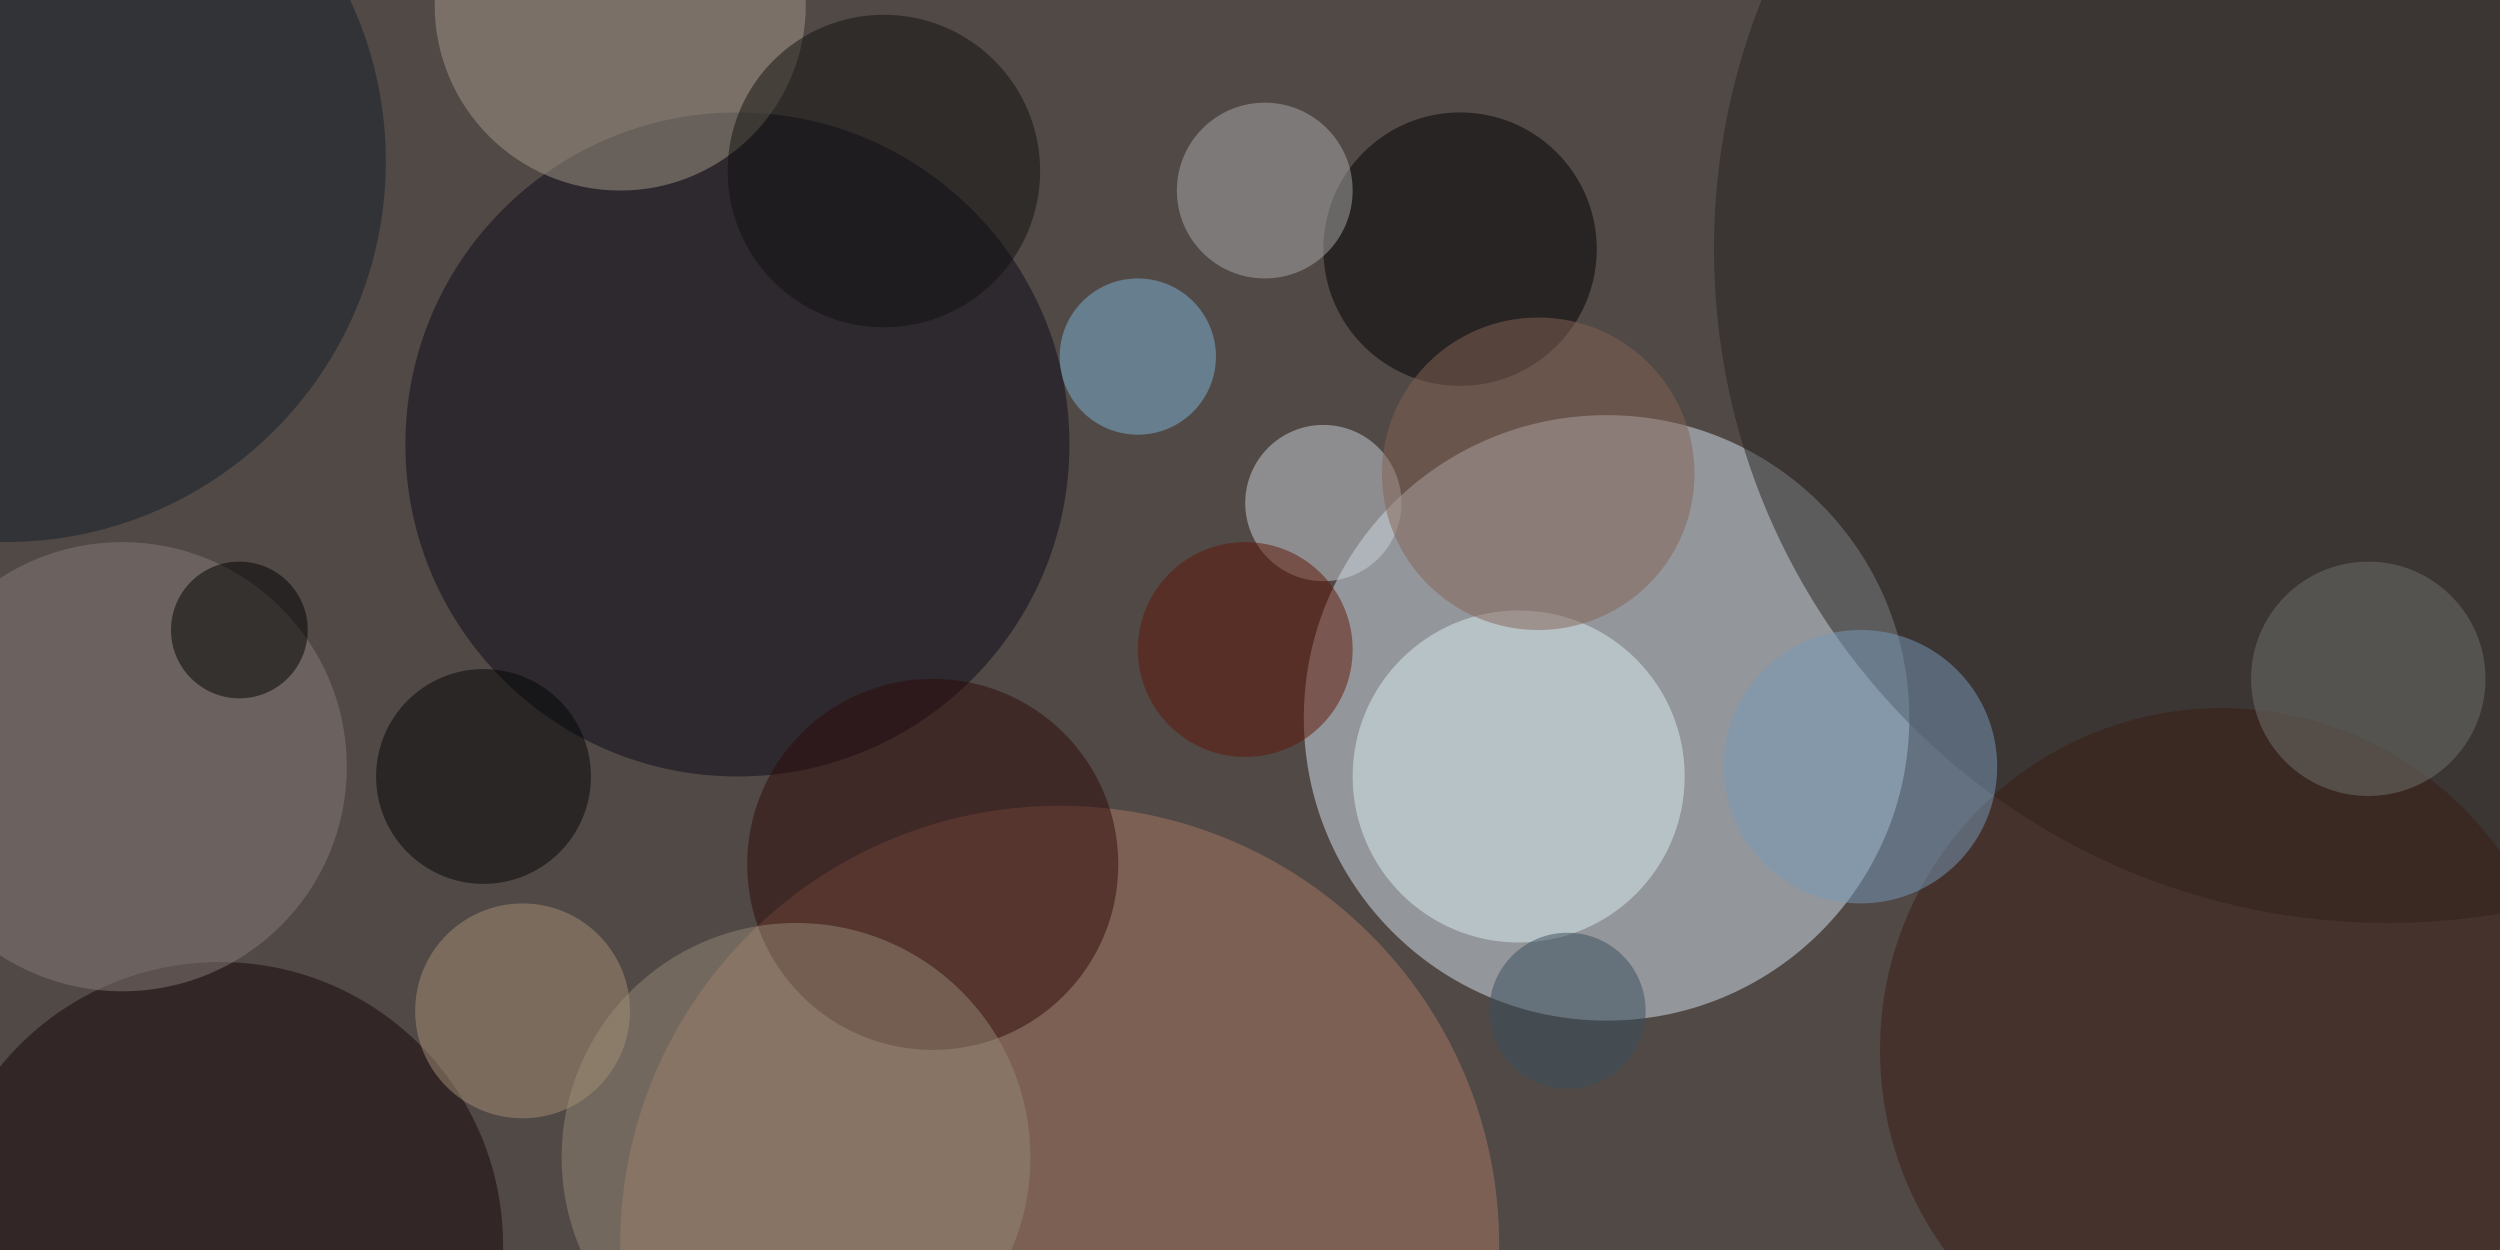
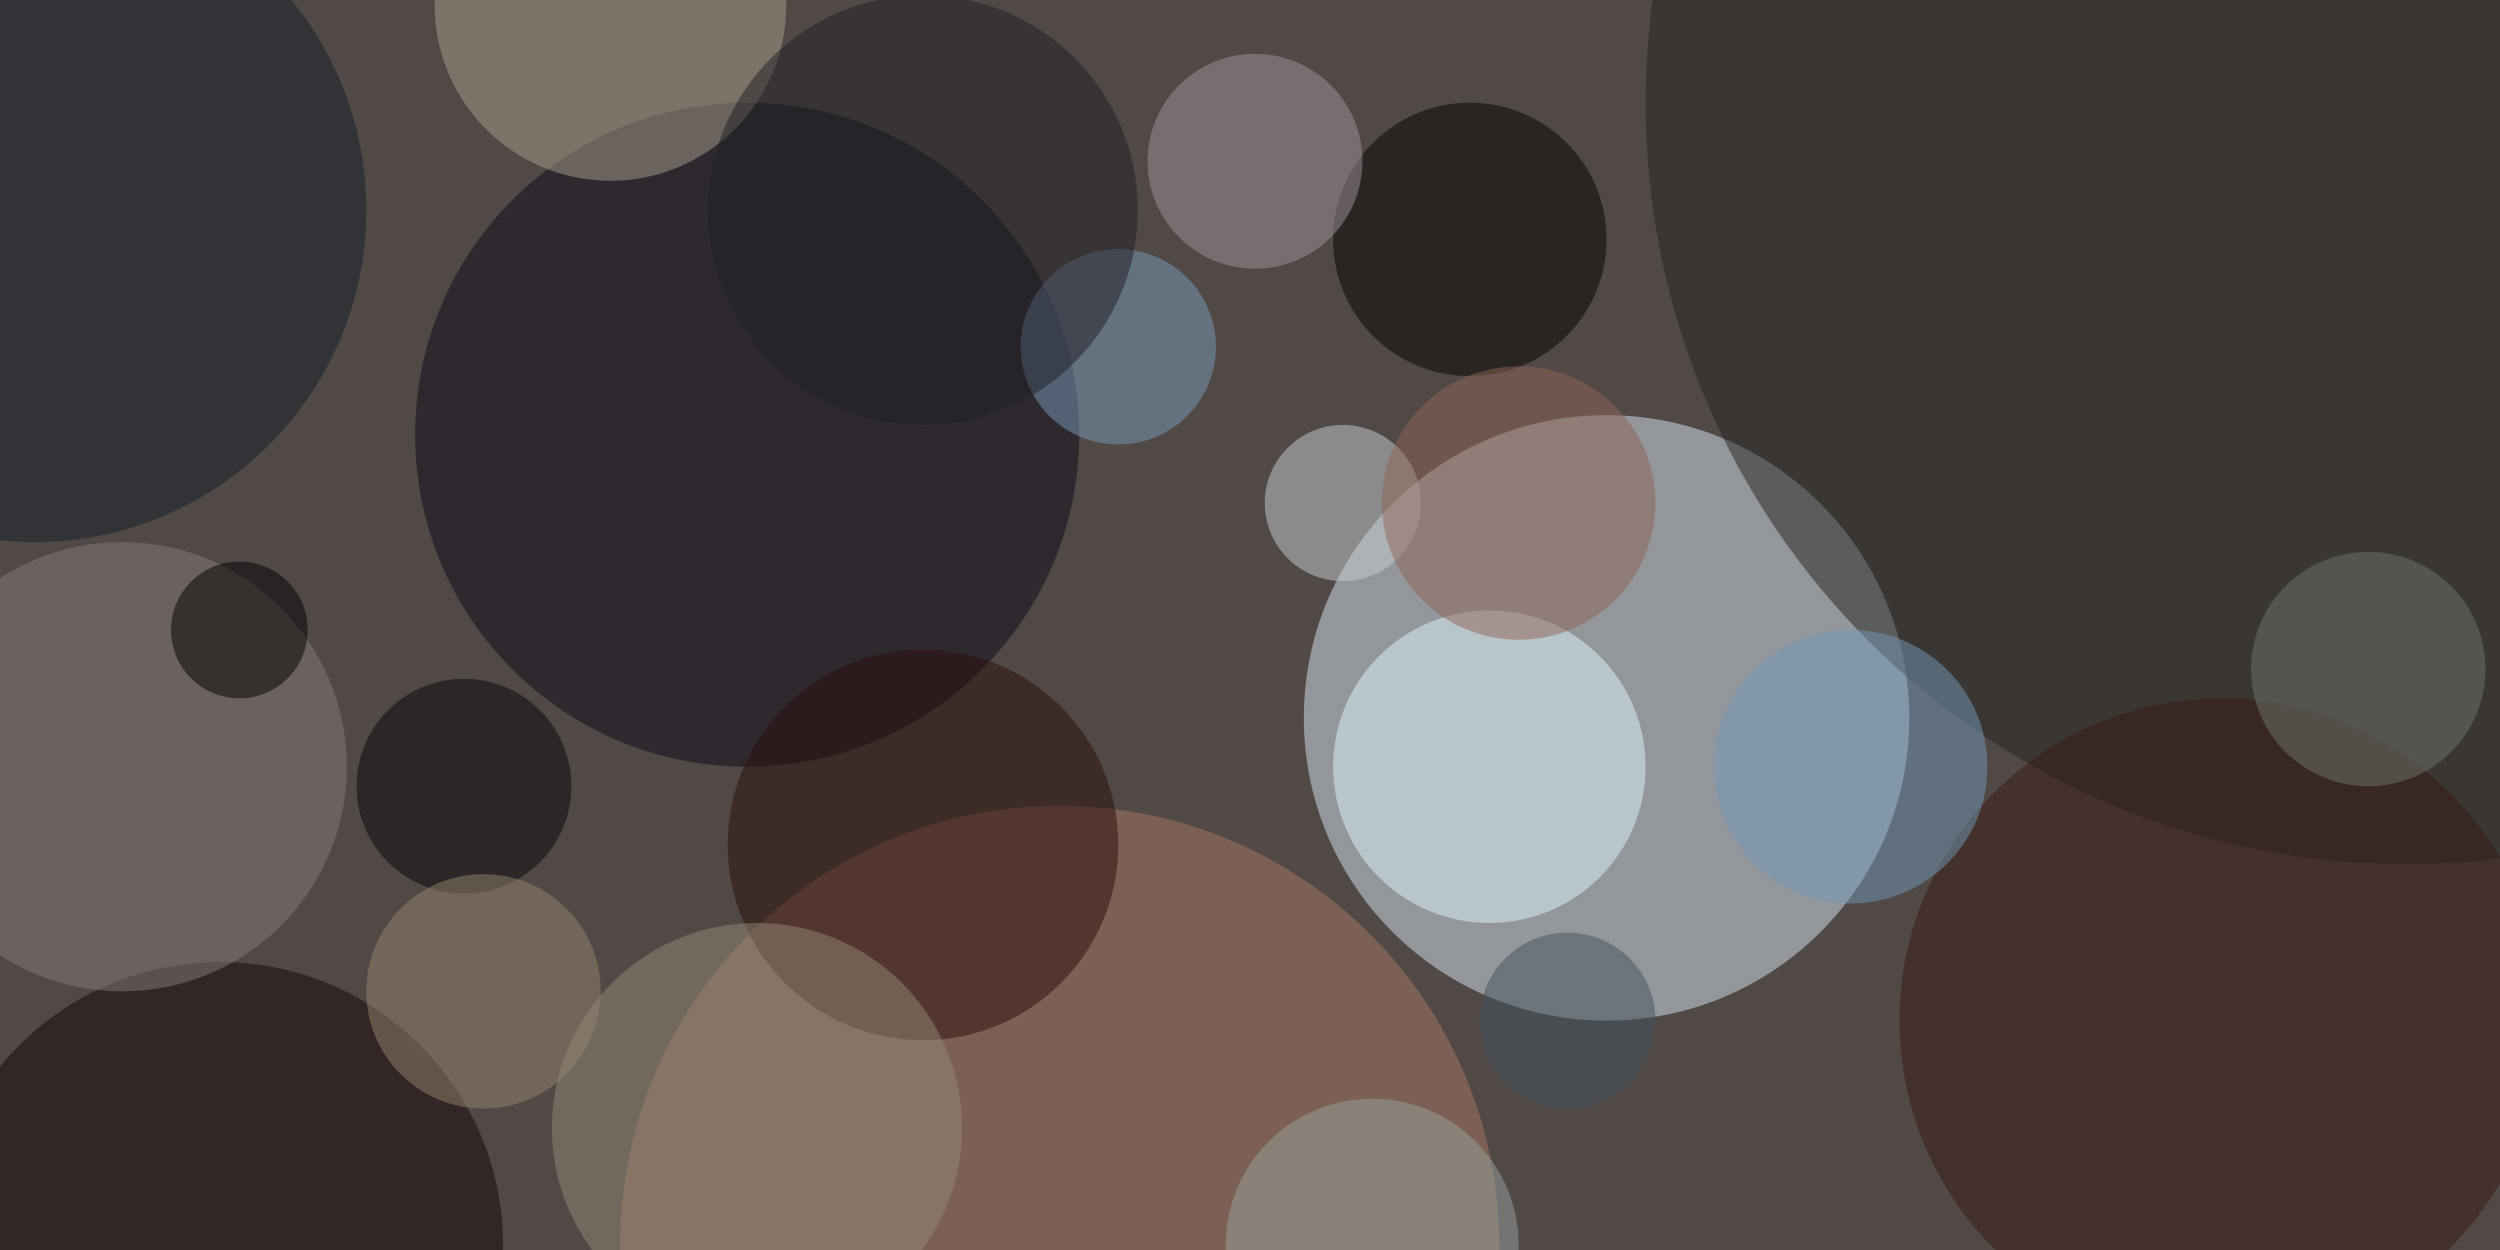
<svg xmlns="http://www.w3.org/2000/svg" viewBox="0 0 400 200">
  <path fill="#514946" d="M0 0h400v200H0z" />
  <g transform="translate(.8 .8) scale(1.5625)" fill-opacity=".5">
    <ellipse fill="#d6e5ef" cx="164" cy="73" rx="31" ry="31" />
-     <ellipse fill="#0b0b16" cx="75" cy="45" rx="34" ry="34" />
+     <ellipse fill="#0a0b16" cx="76" cy="44" rx="34" ry="34" />
    <ellipse fill="#a97963" cx="108" cy="127" rx="45" ry="45" />
-     <ellipse fill="#262320" cx="244" cy="25" rx="69" ry="69" />
-     <ellipse fill="#ddeef2" cx="155" cy="79" rx="17" ry="17" />
-     <ellipse fill="#2e0b09" cx="95" cy="88" rx="19" ry="19" />
+     <ellipse fill="#242420" cx="246" cy="10" rx="78" ry="78" />
+     <ellipse fill="#dff4fa" cx="152" cy="78" rx="16" ry="16" />
+     <ellipse fill="#2a0e0b" cx="94" cy="86" rx="20" ry="20" />
+     <ellipse fill="#391b11" cx="227" cy="104" rx="33" ry="33" />
    <ellipse fill="#140707" cx="22" cy="127" rx="29" ry="29" />
-     <ellipse fill="#3b1c13" cx="227" cy="107" rx="35" ry="35" />
-     <ellipse fill="#789abb" cx="190" cy="78" rx="14" ry="14" />
    <ellipse fill="#867d79" cx="12" cy="78" rx="23" ry="23" />
-     <ellipse fill="#151e29" cy="16" rx="39" ry="39" />
-     <ellipse fill="#000100" cx="149" cy="25" rx="14" ry="14" />
-     <ellipse fill="#a59888" cx="63" rx="19" ry="19" />
-     <ellipse fill="#cbd2d9" cx="135" cy="51" rx="8" ry="8" />
-     <ellipse fill="#856255" cx="157" cy="48" rx="16" ry="16" />
-     <ellipse fill="#a8abaa" cx="129" cy="19" rx="9" ry="9" />
-     <ellipse fill="#948876" cx="81" cy="118" rx="24" ry="24" />
-     <ellipse fill="#7db5d4" cx="116" cy="36" rx="8" ry="8" />
+     <ellipse fill="#ab9e8d" cx="62" rx="18" ry="18" />
+     <ellipse fill="#151e29" cx="3" cy="21" rx="34" ry="34" />
+     <ellipse fill="#000300" cx="150" cy="24" rx="14" ry="14" />
+     <ellipse fill="#c7ced2" cx="137" cy="51" rx="8" ry="8" />
+     <ellipse fill="#7398b8" cx="189" cy="78" rx="14" ry="14" />
+     <ellipse fill="#906556" cx="155" cy="51" rx="14" ry="14" />
+     <ellipse fill="#789ab8" cx="114" cy="35" rx="10" ry="10" />
+     <ellipse fill="#938877" cx="77" cy="115" rx="21" ry="21" />
+     <ellipse fill="#a09499" cx="128" cy="16" rx="11" ry="11" />
    <ellipse cx="24" cy="64" rx="7" ry="7" />
-     <ellipse fill="#10110f" cx="90" cy="17" rx="16" ry="16" />
-     <ellipse fill="#030404" cx="49" cy="79" rx="11" ry="11" />
-     <ellipse fill="#a48f75" cx="53" cy="103" rx="11" ry="11" />
-     <ellipse fill="#70736f" cx="242" cy="69" rx="12" ry="12" />
-     <ellipse fill="#611707" cx="127" cy="66" rx="11" ry="11" />
-     <ellipse fill="#384f5c" cx="160" cy="103" rx="8" ry="8" />
+     <ellipse fill="#060706" cx="47" cy="80" rx="11" ry="11" />
+     <ellipse fill="#6f7470" cx="242" cy="68" rx="12" ry="12" />
+     <ellipse fill="#95856f" cx="49" cy="101" rx="12" ry="12" />
+     <ellipse fill="#43525c" cx="160" cy="104" rx="9" ry="9" />
+     <ellipse fill="#201f24" cx="94" cy="21" rx="22" ry="22" />
+     <ellipse fill="#98a29f" cx="140" cy="127" rx="15" ry="15" />
  </g>
</svg>
